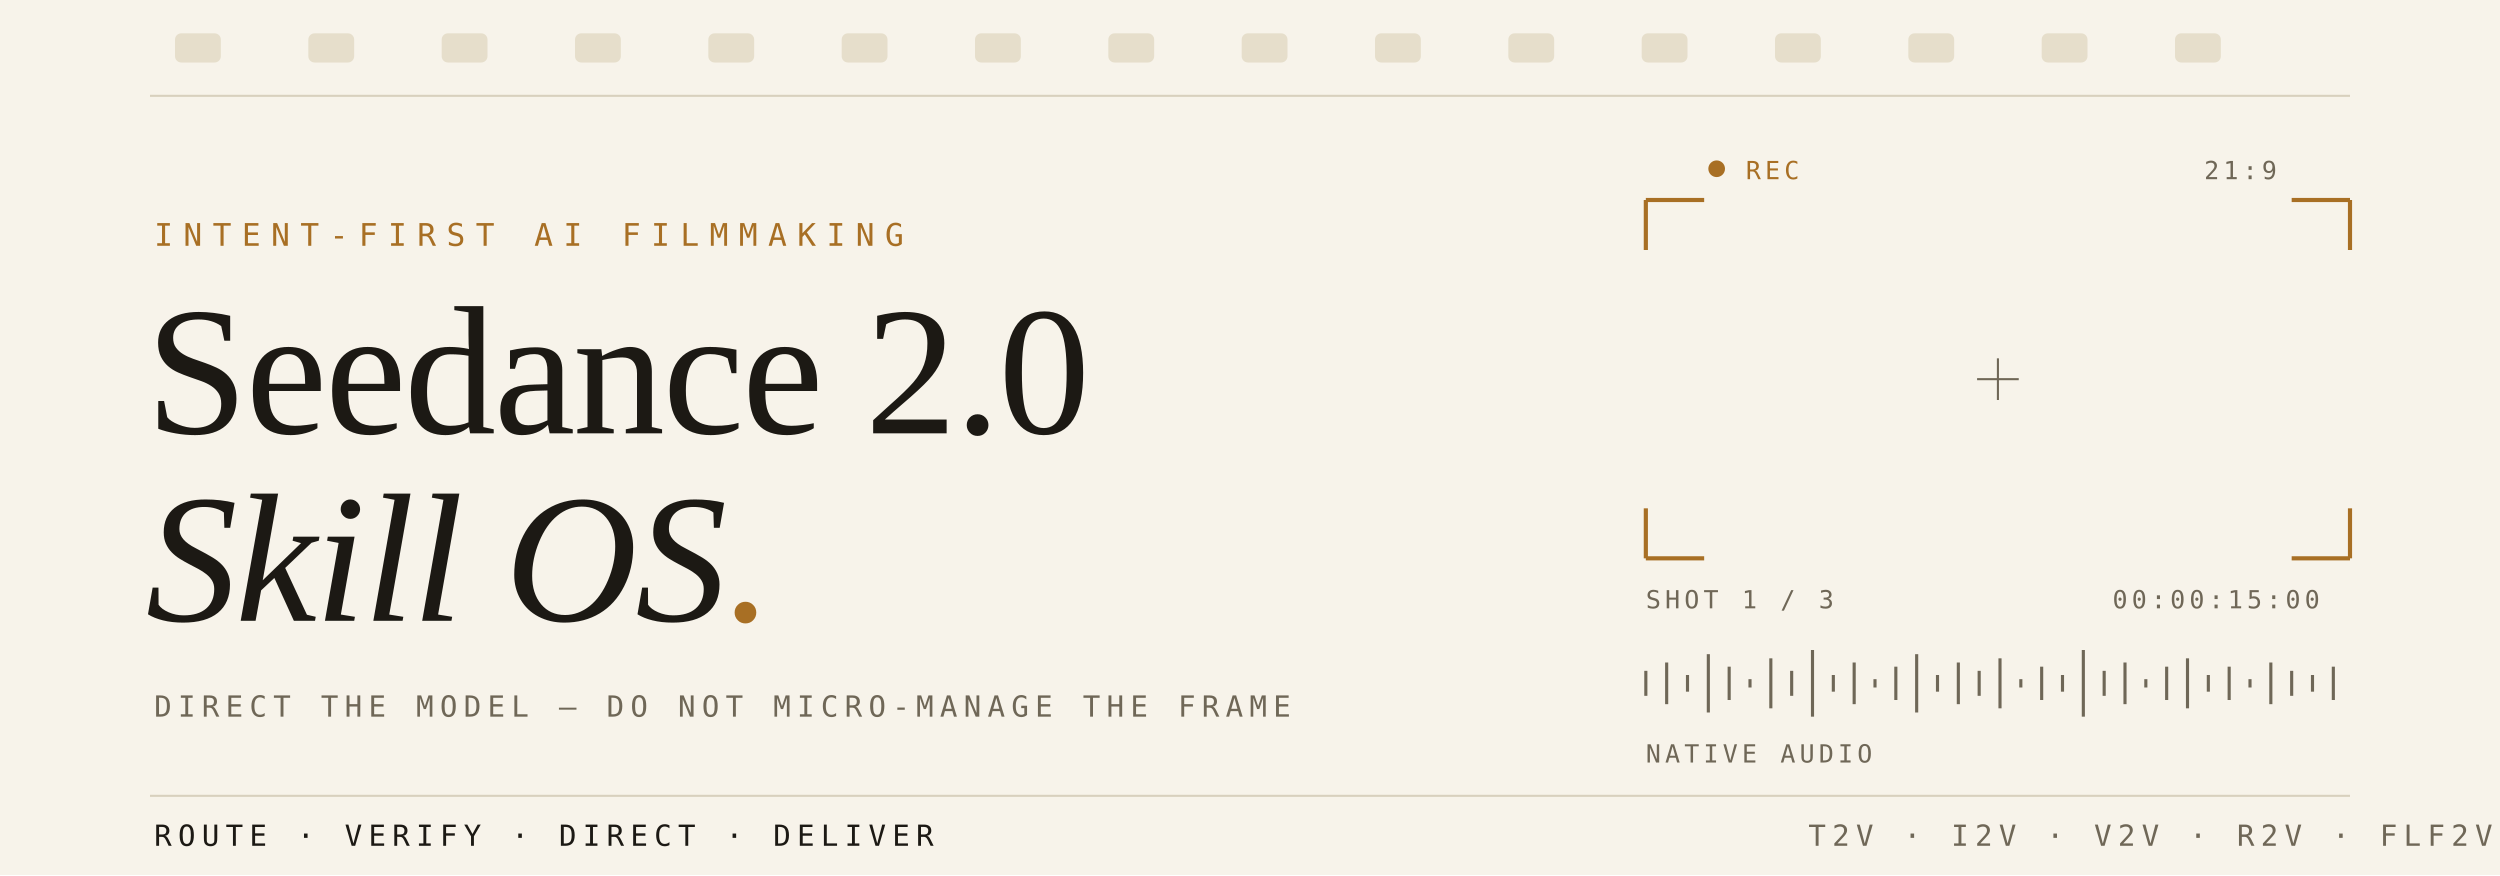
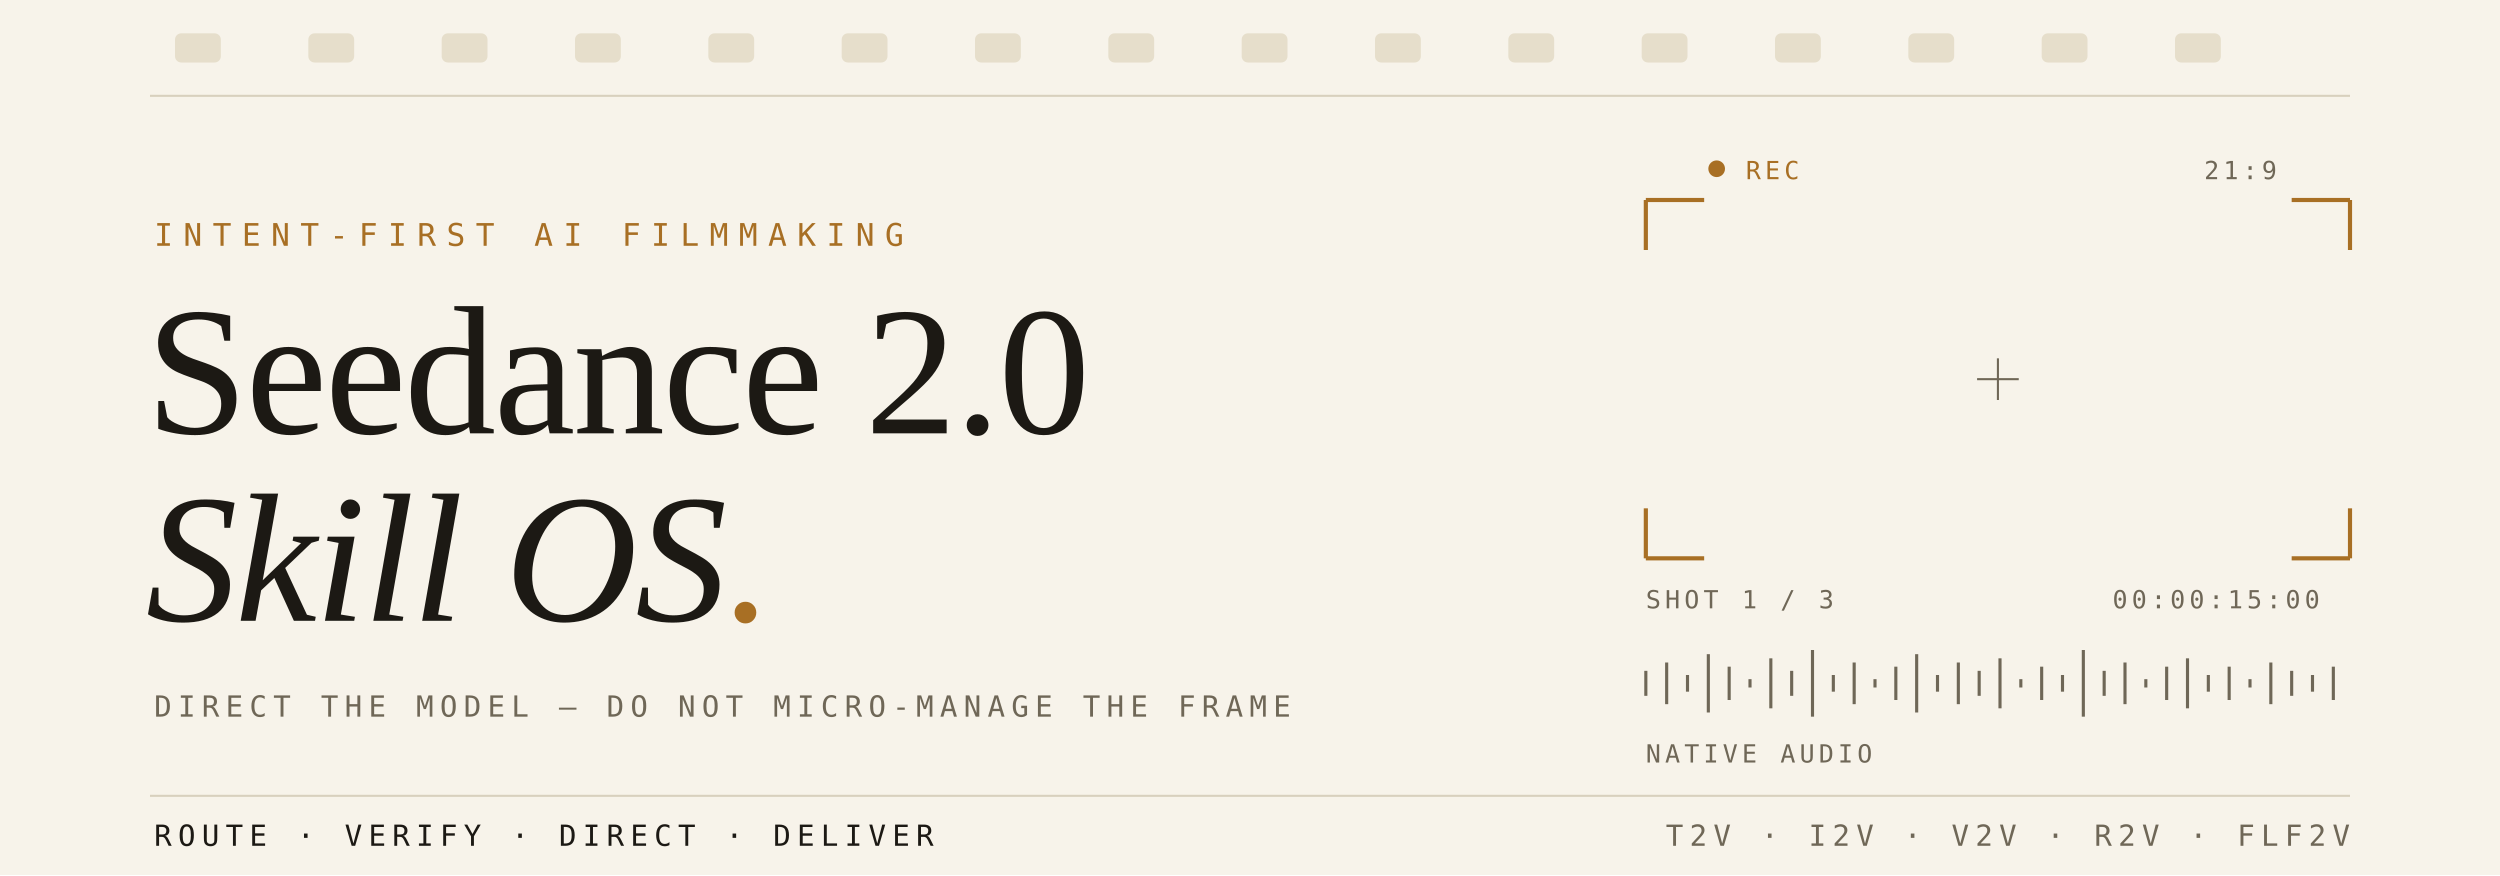
<svg xmlns="http://www.w3.org/2000/svg" width="1200" height="420" viewBox="0 0 1200 420" role="img" aria-labelledby="title desc">
  <defs>
    <style>
      .display{font:400 88px Georgia,'Times New Roman',Times,serif;fill:#1C1914;letter-spacing:-1px}
      .display-i{font:italic 400 88px Georgia,'Times New Roman',Times,serif;fill:#1C1914;letter-spacing:-1px}
      .eyebrow{font:500 15px ui-monospace,'SF Mono',SFMono-Regular,Menlo,Consolas,monospace;fill:#A86F24;letter-spacing:5px}
      .spec{font:500 14px ui-monospace,'SF Mono',SFMono-Regular,Menlo,Consolas,monospace;fill:#6F6757;letter-spacing:3px}
      .spec-bright{font:500 14px ui-monospace,'SF Mono',SFMono-Regular,Menlo,Consolas,monospace;fill:#1C1914;letter-spacing:3px}
      .tiny{font:500 12px ui-monospace,'SF Mono',SFMono-Regular,Menlo,Consolas,monospace;fill:#6F6757;letter-spacing:2px}
      .tiny-amber{font:500 12px ui-monospace,'SF Mono',SFMono-Regular,Menlo,Consolas,monospace;fill:#A86F24;letter-spacing:2px}
      .hair{stroke:#D8D0BE;stroke-width:1}
      .mark{stroke:#A86F24;stroke-width:2;fill:none}
      .wave{stroke:#6F6757;stroke-width:1.5}
    </style>
  </defs>
  <rect width="1200" height="420" fill="#F7F3EA" />
  <g fill="#E6DECB">
    <rect x="84" y="16" width="22" height="14" rx="3" />
    <rect x="148" y="16" width="22" height="14" rx="3" />
    <rect x="212" y="16" width="22" height="14" rx="3" />
    <rect x="276" y="16" width="22" height="14" rx="3" />
    <rect x="340" y="16" width="22" height="14" rx="3" />
    <rect x="404" y="16" width="22" height="14" rx="3" />
    <rect x="468" y="16" width="22" height="14" rx="3" />
    <rect x="532" y="16" width="22" height="14" rx="3" />
    <rect x="596" y="16" width="22" height="14" rx="3" />
    <rect x="660" y="16" width="22" height="14" rx="3" />
    <rect x="724" y="16" width="22" height="14" rx="3" />
    <rect x="788" y="16" width="22" height="14" rx="3" />
    <rect x="852" y="16" width="22" height="14" rx="3" />
    <rect x="916" y="16" width="22" height="14" rx="3" />
    <rect x="980" y="16" width="22" height="14" rx="3" />
    <rect x="1044" y="16" width="22" height="14" rx="3" />
  </g>
  <line x1="72" y1="46" x2="1128" y2="46" class="hair" />
  <text x="74" y="118" class="eyebrow">INTENT-FIRST AI FILMMAKING</text>
  <text x="70" y="208" class="display">Seedance 2.0</text>
  <text x="70" y="298" class="display-i">Skill OS<tspan fill="#A86F24">.</tspan>
  </text>
  <text x="74" y="344" class="spec">DIRECT THE MODEL — DO NOT MICRO-MANAGE THE FRAME</text>
  <g>
    <path class="mark" d="M790 96 h28 M790 96 v24" />
    <path class="mark" d="M1128 96 h-28 M1128 96 v24" />
    <path class="mark" d="M790 268 h28 M790 268 v-24" />
    <path class="mark" d="M1128 268 h-28 M1128 268 v-24" />
    <line x1="959" y1="172" x2="959" y2="192" stroke="#6F6757" stroke-width="1" />
    <line x1="949" y1="182" x2="969" y2="182" stroke="#6F6757" stroke-width="1" />
    <text x="838" y="86" class="tiny-amber">REC</text>
    <circle cx="824" cy="81" r="4" fill="#A86F24" />
    <text x="1058" y="86" class="tiny">21:9</text>
    <text x="790" y="292" class="tiny">SHOT 1 / 3</text>
    <text x="1014" y="292" class="tiny">00:00:15:00</text>
  </g>
  <g class="wave">
    <line x1="790" y1="322" x2="790" y2="334" />
    <line x1="800" y1="318" x2="800" y2="338" />
    <line x1="810" y1="324" x2="810" y2="332" />
    <line x1="820" y1="314" x2="820" y2="342" />
    <line x1="830" y1="320" x2="830" y2="336" />
    <line x1="840" y1="326" x2="840" y2="330" />
    <line x1="850" y1="316" x2="850" y2="340" />
    <line x1="860" y1="322" x2="860" y2="334" />
    <line x1="870" y1="312" x2="870" y2="344" />
    <line x1="880" y1="324" x2="880" y2="332" />
    <line x1="890" y1="318" x2="890" y2="338" />
    <line x1="900" y1="326" x2="900" y2="330" />
    <line x1="910" y1="320" x2="910" y2="336" />
    <line x1="920" y1="314" x2="920" y2="342" />
    <line x1="930" y1="324" x2="930" y2="332" />
    <line x1="940" y1="318" x2="940" y2="338" />
    <line x1="950" y1="322" x2="950" y2="334" />
    <line x1="960" y1="316" x2="960" y2="340" />
    <line x1="970" y1="326" x2="970" y2="330" />
    <line x1="980" y1="320" x2="980" y2="336" />
    <line x1="990" y1="324" x2="990" y2="332" />
    <line x1="1000" y1="312" x2="1000" y2="344" />
    <line x1="1010" y1="322" x2="1010" y2="334" />
    <line x1="1020" y1="318" x2="1020" y2="338" />
    <line x1="1030" y1="326" x2="1030" y2="330" />
    <line x1="1040" y1="320" x2="1040" y2="336" />
    <line x1="1050" y1="316" x2="1050" y2="340" />
    <line x1="1060" y1="324" x2="1060" y2="332" />
    <line x1="1070" y1="320" x2="1070" y2="336" />
    <line x1="1080" y1="326" x2="1080" y2="330" />
    <line x1="1090" y1="318" x2="1090" y2="338" />
    <line x1="1100" y1="322" x2="1100" y2="334" />
    <line x1="1110" y1="324" x2="1110" y2="332" />
    <line x1="1120" y1="320" x2="1120" y2="336" />
  </g>
  <text x="790" y="366" class="tiny">NATIVE AUDIO</text>
  <line x1="72" y1="382" x2="1128" y2="382" class="hair" />
  <text x="74" y="406" class="spec-bright">ROUTE · VERIFY · DIRECT · DELIVER</text>
-   <text x="868" y="406" class="spec">T2V · I2V · V2V · R2V · FLF2V</text>
+   <text x="1128" y="406" text-anchor="end" class="spec">T2V · I2V · V2V · R2V · FLF2V</text>
</svg>
